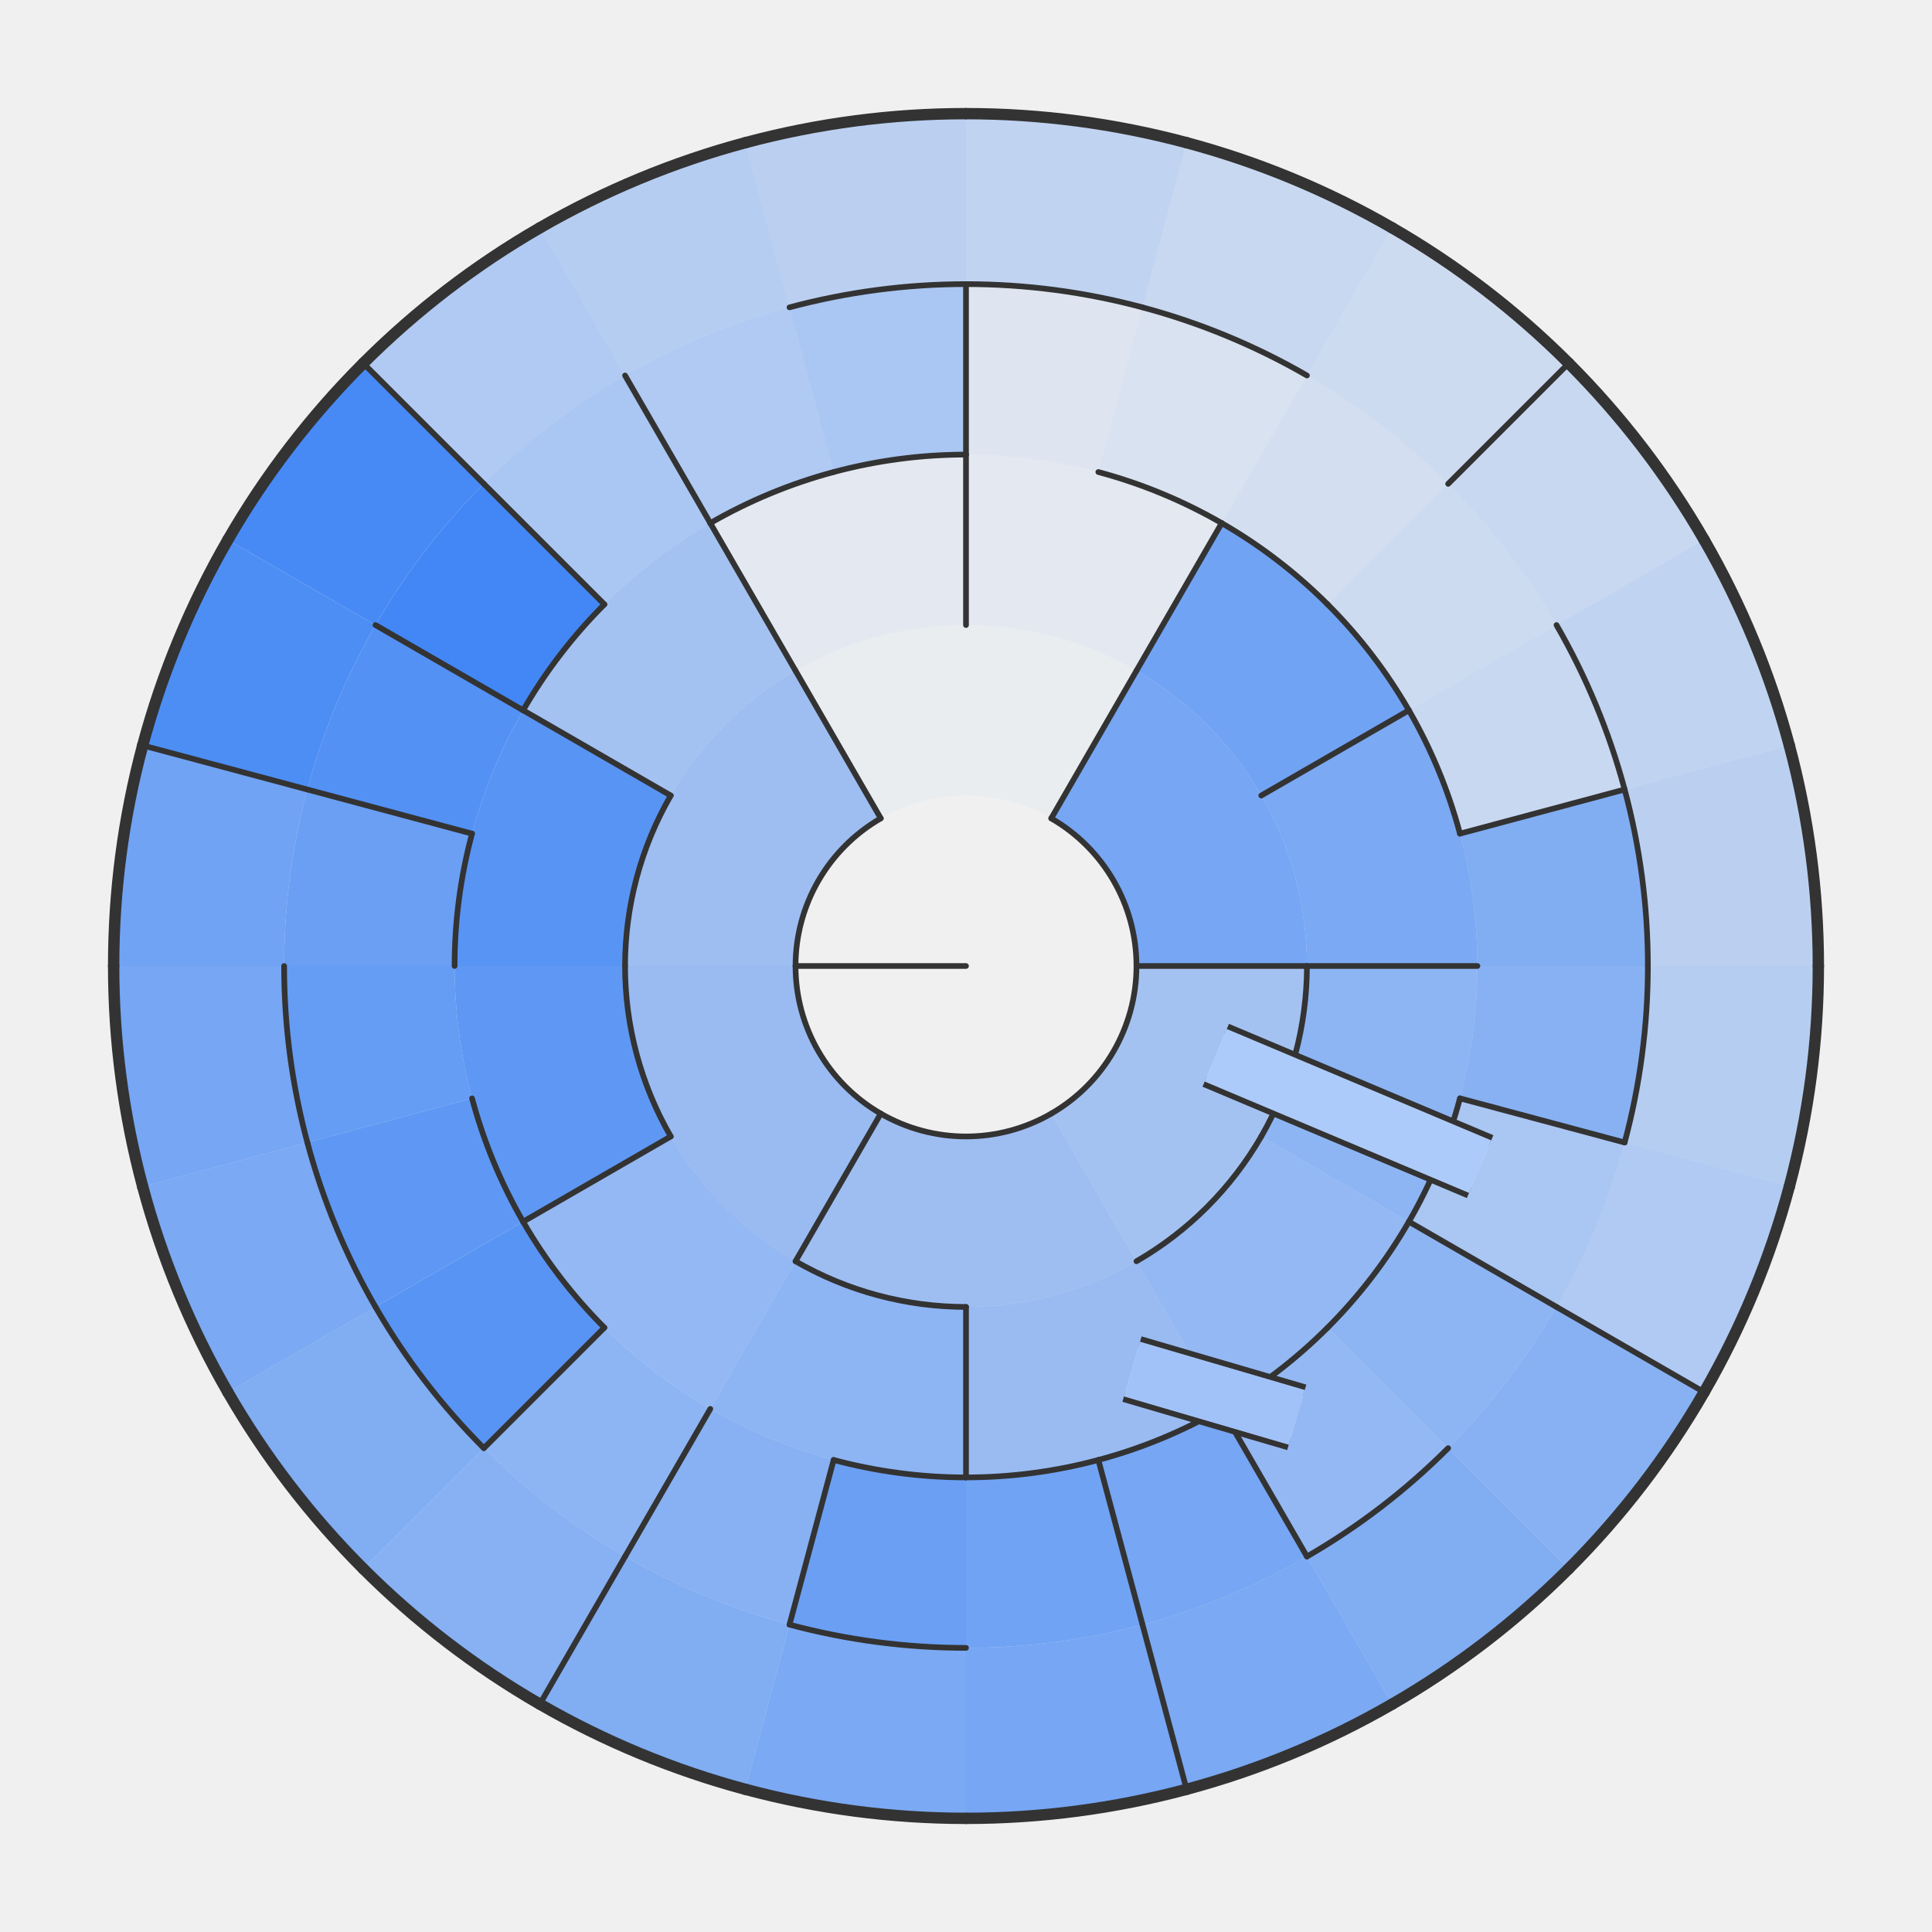
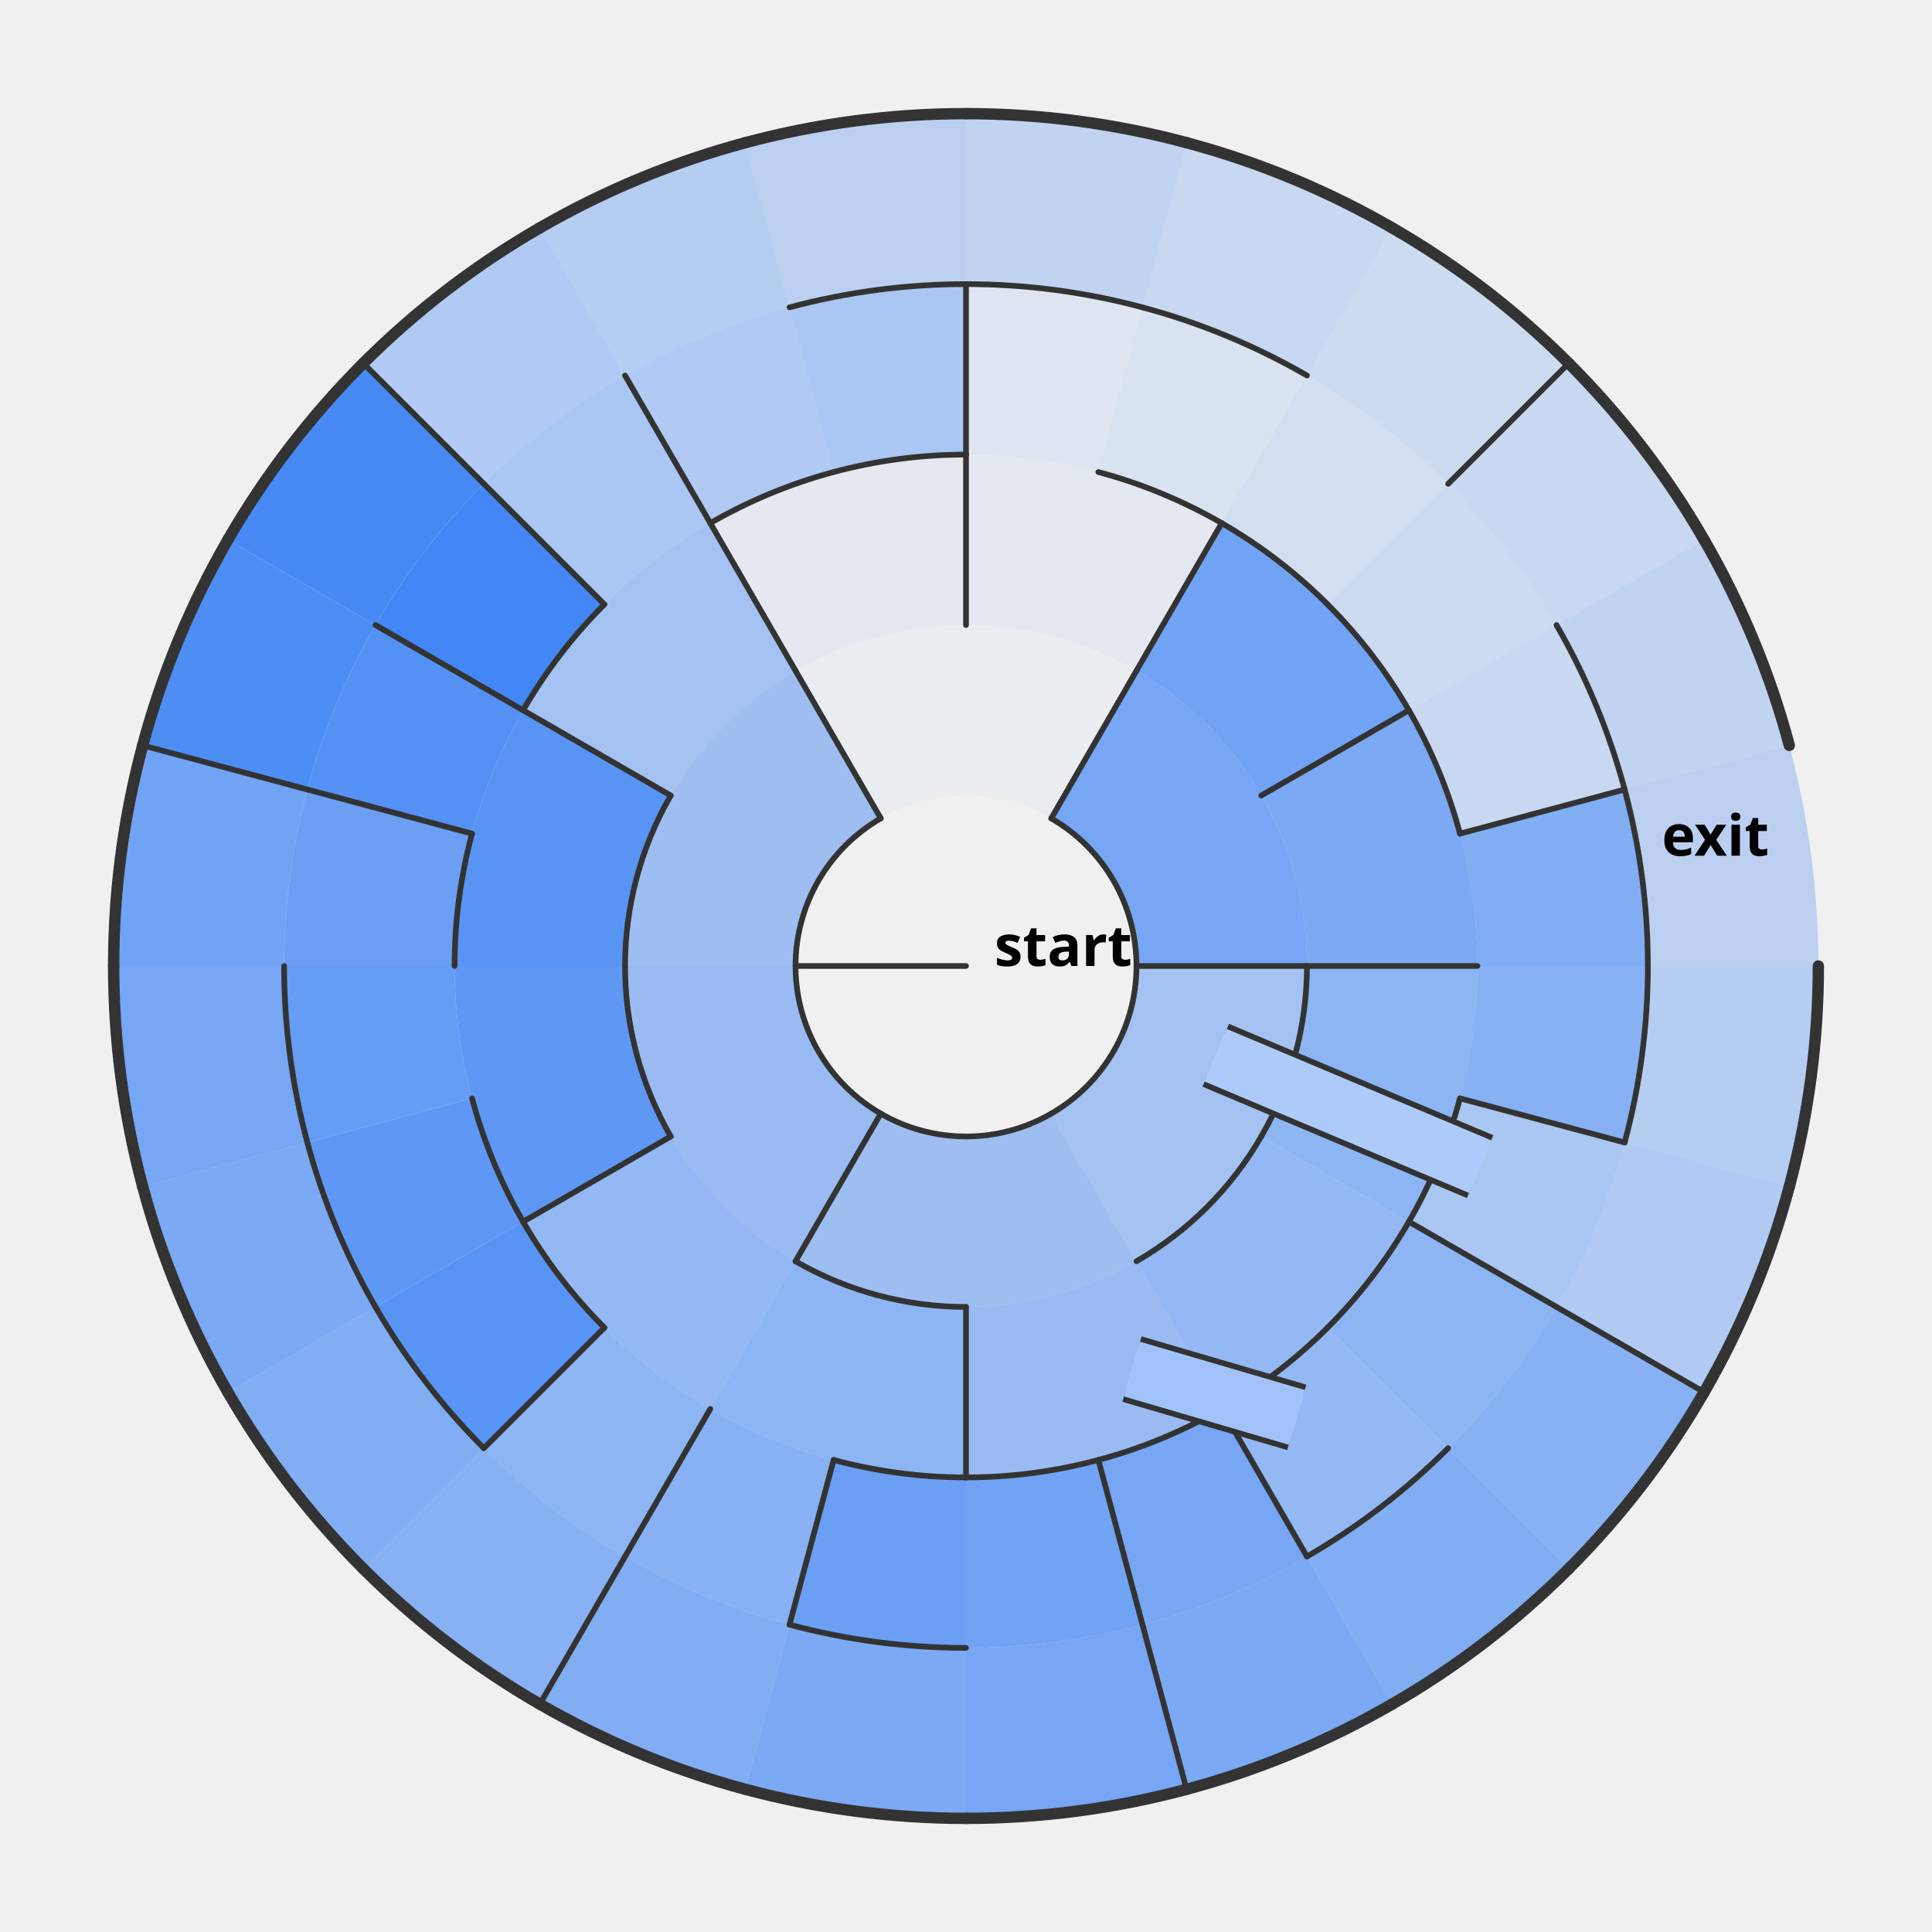
<svg xmlns="http://www.w3.org/2000/svg" xmlns:xlink="http://www.w3.org/1999/xlink" width="340" height="340" version="1.1">
  <defs>
    <style>
                    .nwc {
                        stroke: #333;
                        fill: transparent;
                        stroke-width: 1;
                        stroke-linecap: round;
                        stroke-linejoin: round;
                    }
                    .bwc {
                        stroke: #333;
                        fill: transparent;
                        stroke-width: 2;
                        stroke-linecap: round;
                        stroke-linejoin: round;
                    }
                    .nwibc {
                        fill: transparent;
                        stroke: #333;
                        stroke-width: 10;
                        stroke-linecap: round;
                        stroke-linejoin: round;
                    }
                    .nwifc {
                        stroke: white;
                        stroke-width: 8;
                        stroke-linecap: round;
                        stroke-linejoin: round;
                    }
                    .bwibc {
                        stroke: #333;
                        fill: transparent;
                        stroke-width: 10;
                        stroke-linecap: round;
                        stroke-linejoin: round;
                    }
                    .bwifc {
                        stroke: white;
                        fill: transparent;
                        stroke-width: 4;
                        stroke-linecap: round;
                        stroke-linejoin: round;
                    }
                    .nwbc {
                        stroke: #333;
                        fill: transparent;
                        stroke-width: 2;
                        //stroke-linecap: round;
                        //stroke-linejoin: round;
                    }
                    .pc {
                        stroke: transparent;
                        stroke-width: 0;
                        fill: purple;
                        fill-opacity: 0.4;
                    }
                    .pac {
                        stroke: transparent;
                        stroke-width: 0;
                        fill: purple;
                        fill-opacity: 0.0;
                    }
                    .lc {
                        stroke: transparent;
                        stroke-width: 0;
                        fill: #70361f;
                        fill-opacity: 0.2;
                    }
                    .cdc {
                        stroke: transparent;
                        stroke-width: 0;
                        fill: #4287f5;
                    }
                    .cc {
                        stroke: transparent;
                        stroke-width: 0;
                        fill: white;
                    }
                </style>
  </defs>
  <rect width="100%" height="100%" fill="transparent" />
  <path d="M 170 170 L 200 170 A 30 30, 0, 0, 1, 140 170 L 170 170 A 0 0, 0, 0, 0, 170 170" class="cdc" fill-opacity="0" />
  <path d="M 170 170 L 140 170 A 30 30, 0, 0, 1, 200 170 L 170 170 A 0 0, 0, 0, 0, 170 170" class="cdc" fill-opacity="0" />
  <path d="M 155 144.02 L 140 118.04 A 60 60, 0, 0, 1, 200 118.04 L 185 144.02 A 30 30, 0, 0, 0, 155 144.02" class="cdc" fill-opacity="0.03" />
  <path d="M 140 118.04 L 125 92.06 A 90 90, 0, 0, 1, 170 80 L 170 110 A 60 60, 0, 0, 0, 140 118.04" class="cdc" fill-opacity="0.07" />
  <path d="M 170 110 L 170 80 A 90 90, 0, 0, 1, 215 92.06 L 200 118.04 A 60 60, 0, 0, 0, 170 110" class="cdc" fill-opacity="0.07" />
  <path d="M 170 80 L 170 50 A 120 120, 0, 0, 1, 201.06 54.09 L 193.29 83.07 A 90 90, 0, 0, 0, 170 80" class="cdc" fill-opacity="0.1" />
  <path d="M 193.29 83.07 L 201.06 54.09 A 120 120, 0, 0, 1, 230 66.08 L 215 92.06 A 90 90, 0, 0, 0, 193.29 83.07" class="cdc" fill-opacity="0.13" />
  <path d="M 215 92.06 L 230 66.08 A 120 120, 0, 0, 1, 254.85 85.15 L 233.64 106.36 A 90 90, 0, 0, 0, 215 92.06" class="cdc" fill-opacity="0.17" />
  <path d="M 233.64 106.36 L 254.85 85.15 A 120 120, 0, 0, 1, 273.92 110 L 247.94 125 A 90 90, 0, 0, 0, 233.64 106.36" class="cdc" fill-opacity="0.2" />
  <path d="M 230 66.08 L 245 40.1 A 150 150, 0, 0, 1, 276.07 63.93 L 254.85 85.15 A 120 120, 0, 0, 0, 230 66.08" class="cdc" fill-opacity="0.2" />
  <path d="M 247.94 125 L 273.92 110 A 120 120, 0, 0, 1, 285.91 138.94 L 256.93 146.71 A 90 90, 0, 0, 0, 247.94 125" class="cdc" fill-opacity="0.23" />
  <path d="M 254.85 85.15 L 276.07 63.93 A 150 150, 0, 0, 1, 299.9 95 L 273.92 110 A 120 120, 0, 0, 0, 254.85 85.15" class="cdc" fill-opacity="0.23" />
  <path d="M 201.06 54.09 L 208.82 25.11 A 150 150, 0, 0, 1, 245 40.1 L 230 66.08 A 120 120, 0, 0, 0, 201.06 54.09" class="cdc" fill-opacity="0.23" />
  <path d="M 273.92 110 L 299.9 95 A 150 150, 0, 0, 1, 314.89 131.18 L 285.91 138.94 A 120 120, 0, 0, 0, 273.92 110" class="cdc" fill-opacity="0.27" />
  <path d="M 170 50 L 170 20 A 150 150, 0, 0, 1, 208.82 25.11 L 201.06 54.09 A 120 120, 0, 0, 0, 170 50" class="cdc" fill-opacity="0.27" />
  <path d="M 285.91 138.94 L 314.89 131.18 A 150 150, 0, 0, 1, 320 170 L 290 170 A 120 120, 0, 0, 0, 285.91 138.94" class="cdc" fill-opacity="0.3" />
  <path d="M 138.94 54.09 L 131.18 25.11 A 150 150, 0, 0, 1, 170 20 L 170 50 A 120 120, 0, 0, 0, 138.94 54.09" class="cdc" fill-opacity="0.3" />
  <path d="M 290 170 L 320 170 A 150 150, 0, 0, 1, 314.89 208.82 L 285.91 201.06 A 120 120, 0, 0, 0, 290 170" class="cdc" fill-opacity="0.33" />
  <path d="M 110 66.08 L 95 40.1 A 150 150, 0, 0, 1, 131.18 25.11 L 138.94 54.09 A 120 120, 0, 0, 0, 110 66.08" class="cdc" fill-opacity="0.33" />
  <path d="M 285.91 201.06 L 314.89 208.82 A 150 150, 0, 0, 1, 299.9 245 L 273.92 230 A 120 120, 0, 0, 0, 285.91 201.06" class="cdc" fill-opacity="0.37" />
  <path d="M 85.15 85.15 L 63.93 63.93 A 150 150, 0, 0, 1, 95 40.1 L 110 66.08 A 120 120, 0, 0, 0, 85.15 85.15" class="cdc" fill-opacity="0.37" />
  <path d="M 125 92.06 L 110 66.08 A 120 120, 0, 0, 1, 138.94 54.09 L 146.71 83.07 A 90 90, 0, 0, 0, 125 92.06" class="cdc" fill-opacity="0.37" />
  <path d="M 256.93 193.29 L 285.91 201.06 A 120 120, 0, 0, 1, 273.92 230 L 247.94 215 A 90 90, 0, 0, 0, 256.93 193.29" class="cdc" fill-opacity="0.4" />
  <path d="M 106.36 106.36 L 85.15 85.15 A 120 120, 0, 0, 1, 110 66.08 L 125 92.06 A 90 90, 0, 0, 0, 106.36 106.36" class="cdc" fill-opacity="0.4" />
  <path d="M 146.71 83.07 L 138.94 54.09 A 120 120, 0, 0, 1, 170 50 L 170 80 A 90 90, 0, 0, 0, 146.71 83.07" class="cdc" fill-opacity="0.4" />
  <path d="M 200 170 L 230 170 A 60 60, 0, 0, 1, 200 221.96 L 185 195.98 A 30 30, 0, 0, 0, 200 170" class="cdc" fill-opacity="0.43" />
  <path d="M 118.04 140 L 92.06 125 A 90 90, 0, 0, 1, 125 92.06 L 140 118.04 A 60 60, 0, 0, 0, 118.04 140" class="cdc" fill-opacity="0.43" />
  <path d="M 185 195.98 L 200 221.96 A 60 60, 0, 0, 1, 140 221.96 L 155 195.98 A 30 30, 0, 0, 0, 185 195.98" class="cdc" fill-opacity="0.47" />
  <path d="M 140 170 L 110 170 A 60 60, 0, 0, 1, 140 118.04 L 155 144.02 A 30 30, 0, 0, 0, 140 170" class="cdc" fill-opacity="0.47" />
  <path d="M 200 221.96 L 215 247.94 A 90 90, 0, 0, 1, 170 260 L 170 230 A 60 60, 0, 0, 0, 200 221.96" class="cdc" fill-opacity="0.5" />
  <path d="M 155 195.98 L 140 221.96 A 60 60, 0, 0, 1, 110 170 L 140 170 A 30 30, 0, 0, 0, 155 195.98" class="cdc" fill-opacity="0.5" />
  <path d="M 233.64 233.64 L 254.85 254.85 A 120 120, 0, 0, 1, 230 273.92 L 215 247.94 A 90 90, 0, 0, 0, 233.64 233.64" class="cdc" fill-opacity="0.53" />
  <path d="M 221.96 200 L 247.94 215 A 90 90, 0, 0, 1, 215 247.94 L 200 221.96 A 60 60, 0, 0, 0, 221.96 200" class="cdc" fill-opacity="0.53" />
  <path d="M 140 221.96 L 125 247.94 A 90 90, 0, 0, 1, 92.06 215 L 118.04 200 A 60 60, 0, 0, 0, 140 221.96" class="cdc" fill-opacity="0.53" />
  <path d="M 247.94 215 L 273.92 230 A 120 120, 0, 0, 1, 254.85 254.85 L 233.64 233.64 A 90 90, 0, 0, 0, 247.94 215" class="cdc" fill-opacity="0.57" />
  <path d="M 230 170 L 260 170 A 90 90, 0, 0, 1, 247.94 215 L 221.96 200 A 60 60, 0, 0, 0, 230 170" class="cdc" fill-opacity="0.57" />
  <path d="M 170 230 L 170 260 A 90 90, 0, 0, 1, 125 247.94 L 140 221.96 A 60 60, 0, 0, 0, 170 230" class="cdc" fill-opacity="0.57" />
  <path d="M 125 247.94 L 110 273.92 A 120 120, 0, 0, 1, 85.15 254.85 L 106.36 233.64 A 90 90, 0, 0, 0, 125 247.94" class="cdc" fill-opacity="0.57" />
  <path d="M 273.92 230 L 299.9 245 A 150 150, 0, 0, 1, 276.07 276.07 L 254.85 254.85 A 120 120, 0, 0, 0, 273.92 230" class="cdc" fill-opacity="0.6" />
  <path d="M 260 170 L 290 170 A 120 120, 0, 0, 1, 285.91 201.06 L 256.93 193.29 A 90 90, 0, 0, 0, 260 170" class="cdc" fill-opacity="0.6" />
  <path d="M 146.71 256.93 L 138.94 285.91 A 120 120, 0, 0, 1, 110 273.92 L 125 247.94 A 90 90, 0, 0, 0, 146.71 256.93" class="cdc" fill-opacity="0.6" />
  <path d="M 110 273.92 L 95 299.9 A 150 150, 0, 0, 1, 63.93 276.07 L 85.15 254.85 A 120 120, 0, 0, 0, 110 273.92" class="cdc" fill-opacity="0.6" />
  <path d="M 254.85 254.85 L 276.07 276.07 A 150 150, 0, 0, 1, 245 299.9 L 230 273.92 A 120 120, 0, 0, 0, 254.85 254.85" class="cdc" fill-opacity="0.63" />
  <path d="M 256.93 146.71 L 285.91 138.94 A 120 120, 0, 0, 1, 290 170 L 260 170 A 90 90, 0, 0, 0, 256.93 146.71" class="cdc" fill-opacity="0.63" />
  <path d="M 138.94 285.91 L 131.18 314.89 A 150 150, 0, 0, 1, 95 299.9 L 110 273.92 A 120 120, 0, 0, 0, 138.94 285.91" class="cdc" fill-opacity="0.63" />
  <path d="M 85.15 254.85 L 63.93 276.07 A 150 150, 0, 0, 1, 40.1 245 L 66.08 230 A 120 120, 0, 0, 0, 85.15 254.85" class="cdc" fill-opacity="0.63" />
  <path d="M 230 273.92 L 245 299.9 A 150 150, 0, 0, 1, 208.82 314.89 L 201.06 285.91 A 120 120, 0, 0, 0, 230 273.92" class="cdc" fill-opacity="0.67" />
  <path d="M 221.96 140 L 247.94 125 A 90 90, 0, 0, 1, 260 170 L 230 170 A 60 60, 0, 0, 0, 221.96 140" class="cdc" fill-opacity="0.67" />
  <path d="M 170 290 L 170 320 A 150 150, 0, 0, 1, 131.18 314.89 L 138.94 285.91 A 120 120, 0, 0, 0, 170 290" class="cdc" fill-opacity="0.67" />
  <path d="M 66.08 230 L 40.1 245 A 150 150, 0, 0, 1, 25.11 208.82 L 54.09 201.06 A 120 120, 0, 0, 0, 66.08 230" class="cdc" fill-opacity="0.67" />
  <path d="M 215 247.94 L 230 273.92 A 120 120, 0, 0, 1, 201.06 285.91 L 193.29 256.93 A 90 90, 0, 0, 0, 215 247.94" class="cdc" fill-opacity="0.7" />
  <path d="M 185 144.02 L 200 118.04 A 60 60, 0, 0, 1, 230 170 L 200 170 A 30 30, 0, 0, 0, 185 144.02" class="cdc" fill-opacity="0.7" />
  <path d="M 201.06 285.91 L 208.82 314.89 A 150 150, 0, 0, 1, 170 320 L 170 290 A 120 120, 0, 0, 0, 201.06 285.91" class="cdc" fill-opacity="0.7" />
  <path d="M 54.09 201.06 L 25.11 208.82 A 150 150, 0, 0, 1, 20 170 L 50 170 A 120 120, 0, 0, 0, 54.09 201.06" class="cdc" fill-opacity="0.7" />
  <path d="M 200 118.04 L 215 92.06 A 90 90, 0, 0, 1, 247.94 125 L 221.96 140 A 60 60, 0, 0, 0, 200 118.04" class="cdc" fill-opacity="0.73" />
  <path d="M 193.29 256.93 L 201.06 285.91 A 120 120, 0, 0, 1, 170 290 L 170 260 A 90 90, 0, 0, 0, 193.29 256.93" class="cdc" fill-opacity="0.73" />
  <path d="M 50 170 L 20 170 A 150 150, 0, 0, 1, 25.11 131.18 L 54.09 138.94 A 120 120, 0, 0, 0, 50 170" class="cdc" fill-opacity="0.73" />
  <path d="M 170 260 L 170 290 A 120 120, 0, 0, 1, 138.94 285.91 L 146.71 256.93 A 90 90, 0, 0, 0, 170 260" class="cdc" fill-opacity="0.77" />
  <path d="M 80 170 L 50 170 A 120 120, 0, 0, 1, 54.09 138.94 L 83.07 146.71 A 90 90, 0, 0, 0, 80 170" class="cdc" fill-opacity="0.77" />
  <path d="M 83.07 193.29 L 54.09 201.06 A 120 120, 0, 0, 1, 50 170 L 80 170 A 90 90, 0, 0, 0, 83.07 193.29" class="cdc" fill-opacity="0.8" />
  <path d="M 92.06 215 L 66.08 230 A 120 120, 0, 0, 1, 54.09 201.06 L 83.07 193.29 A 90 90, 0, 0, 0, 92.06 215" class="cdc" fill-opacity="0.83" />
  <path d="M 118.04 200 L 92.06 215 A 90 90, 0, 0, 1, 80 170 L 110 170 A 60 60, 0, 0, 0, 118.04 200" class="cdc" fill-opacity="0.83" />
  <path d="M 106.36 233.64 L 85.15 254.85 A 120 120, 0, 0, 1, 66.08 230 L 92.06 215 A 90 90, 0, 0, 0, 106.36 233.64" class="cdc" fill-opacity="0.87" />
  <path d="M 110 170 L 80 170 A 90 90, 0, 0, 1, 92.06 125 L 118.04 140 A 60 60, 0, 0, 0, 110 170" class="cdc" fill-opacity="0.87" />
  <path d="M 83.07 146.71 L 54.09 138.94 A 120 120, 0, 0, 1, 66.08 110 L 92.06 125 A 90 90, 0, 0, 0, 83.07 146.71" class="cdc" fill-opacity="0.9" />
  <path d="M 54.09 138.94 L 25.11 131.18 A 150 150, 0, 0, 1, 40.1 95 L 66.08 110 A 120 120, 0, 0, 0, 54.09 138.94" class="cdc" fill-opacity="0.93" />
  <path d="M 66.08 110 L 40.1 95 A 150 150, 0, 0, 1, 63.93 63.93 L 85.15 85.15 A 120 120, 0, 0, 0, 66.08 110" class="cdc" fill-opacity="0.97" />
  <path d="M 92.06 125 L 66.08 110 A 120 120, 0, 0, 1, 85.15 85.15 L 106.36 106.36 A 90 90, 0, 0, 0, 92.06 125" class="cdc" fill-opacity="1" />
  <path d="M 170 170 L 140 170" class="nwc" />
  <path d="M 200 170 A 30 30, 0, 0, 1, 185 195.98" class="nwc" />
  <path d="M 200 170 L 230 170" class="nwc" />
  <path d="M 185 195.98 A 30 30, 0, 0, 1, 155 195.98" class="nwc" />
  <path d="M 155 195.98 A 30 30, 0, 0, 1, 140 170" class="nwc" />
  <path d="M 155 195.98 L 140 221.96" class="nwc" />
  <path d="M 140 170 A 30 30, 0, 0, 1, 155 144.02" class="nwc" />
  <path d="M 155 144.02 L 140 118.04" class="nwc" />
  <path d="M 185 144.02 A 30 30, 0, 0, 1, 200 170" class="nwc" />
  <path d="M 185 144.02 L 200 118.04" class="nwc" />
  <path d="M 230 170 A 60 60, 0, 0, 1, 221.96 200" class="nwc" />
  <path d="M 230 170 L 260 170" class="nwc" />
  <path d="M 221.96 200 A 60 60, 0, 0, 1, 200 221.96" class="nwc" />
  <path d="M 170 230 A 60 60, 0, 0, 1, 140 221.96" class="nwc" />
  <path d="M 170 230 L 170 260" class="nwc" />
  <path d="M 118.04 200 A 60 60, 0, 0, 1, 110 170" class="nwc" />
  <path d="M 118.04 200 L 92.06 215" class="nwc" />
  <path d="M 110 170 A 60 60, 0, 0, 1, 118.04 140" class="nwc" />
  <path d="M 118.04 140 L 92.06 125" class="nwc" />
  <path d="M 140 118.04 L 125 92.06" class="nwc" />
  <path d="M 170 110 L 170 80" class="nwc" />
  <path d="M 200 118.04 L 215 92.06" class="nwc" />
  <path d="M 221.96 140 L 247.94 125" class="nwc" />
  <path d="M 256.93 193.29 A 90 90, 0, 0, 1, 247.94 215" class="nwc" />
  <path d="M 256.93 193.29 L 285.91 201.06" class="nwc" />
  <path d="M 247.94 215 A 90 90, 0, 0, 1, 233.64 233.64" class="nwc" />
  <path d="M 247.94 215 L 273.92 230" class="nwc" />
  <path d="M 233.64 233.64 A 90 90, 0, 0, 1, 215 247.94" class="nwc" />
  <path d="M 215 247.94 A 90 90, 0, 0, 1, 193.29 256.93" class="nwc" />
  <path d="M 215 247.94 L 230 273.92" class="nwc" />
  <path d="M 193.29 256.93 A 90 90, 0, 0, 1, 170 260" class="nwc" />
  <path d="M 193.29 256.93 L 201.06 285.91" class="nwc" />
  <path d="M 170 260 A 90 90, 0, 0, 1, 146.71 256.93" class="nwc" />
  <path d="M 146.71 256.93 L 138.94 285.91" class="nwc" />
  <path d="M 125 247.94 L 110 273.92" class="nwc" />
  <path d="M 106.36 233.64 A 90 90, 0, 0, 1, 92.06 215" class="nwc" />
  <path d="M 106.36 233.64 L 85.15 254.85" class="nwc" />
  <path d="M 92.06 215 A 90 90, 0, 0, 1, 83.07 193.29" class="nwc" />
  <path d="M 80 170 A 90 90, 0, 0, 1, 83.07 146.71" class="nwc" />
  <path d="M 83.07 146.71 L 54.09 138.94" class="nwc" />
  <path d="M 92.06 125 A 90 90, 0, 0, 1, 106.36 106.36" class="nwc" />
  <path d="M 92.06 125 L 66.08 110" class="nwc" />
  <path d="M 106.36 106.36 L 85.15 85.15" class="nwc" />
  <path d="M 125 92.06 A 90 90, 0, 0, 1, 146.71 83.07" class="nwc" />
  <path d="M 125 92.06 L 110 66.08" class="nwc" />
  <path d="M 146.71 83.07 A 90 90, 0, 0, 1, 170 80" class="nwc" />
  <path d="M 170 80 L 170 50" class="nwc" />
  <path d="M 193.29 83.07 A 90 90, 0, 0, 1, 215 92.06" class="nwc" />
  <path d="M 215 92.06 A 90 90, 0, 0, 1, 233.64 106.36" class="nwc" />
  <path d="M 233.64 106.36 A 90 90, 0, 0, 1, 247.94 125" class="nwc" />
  <path d="M 247.94 125 A 90 90, 0, 0, 1, 256.93 146.71" class="nwc" />
  <path d="M 256.93 146.71 L 285.91 138.94" class="nwc" />
  <path d="M 290 170 A 120 120, 0, 0, 1, 285.91 201.06" class="nwc" />
  <path d="M 320 170 A 150 150, 0, 0, 1, 314.89 208.82" class="bwc" />
  <path d="M 314.89 208.82 A 150 150, 0, 0, 1, 299.9 245" class="bwc" />
  <path d="M 273.92 230 L 299.9 245" class="nwc" />
  <path d="M 299.9 245 A 150 150, 0, 0, 1, 276.07 276.07" class="bwc" />
  <path d="M 254.85 254.85 A 120 120, 0, 0, 1, 230 273.92" class="nwc" />
  <path d="M 276.07 276.07 A 150 150, 0, 0, 1, 245 299.9" class="bwc" />
  <path d="M 245 299.9 A 150 150, 0, 0, 1, 208.82 314.89" class="bwc" />
  <path d="M 201.06 285.91 L 208.82 314.89" class="nwc" />
  <path d="M 208.82 314.89 A 150 150, 0, 0, 1, 170 320" class="bwc" />
  <path d="M 170 290 A 120 120, 0, 0, 1, 138.94 285.91" class="nwc" />
  <path d="M 170 320 A 150 150, 0, 0, 1, 131.18 314.89" class="bwc" />
  <path d="M 131.18 314.89 A 150 150, 0, 0, 1, 95 299.9" class="bwc" />
  <path d="M 110 273.92 L 95 299.9" class="nwc" />
  <path d="M 95 299.9 A 150 150, 0, 0, 1, 63.93 276.07" class="bwc" />
  <path d="M 85.15 254.85 A 120 120, 0, 0, 1, 66.08 230" class="nwc" />
  <path d="M 63.93 276.07 A 150 150, 0, 0, 1, 40.1 245" class="bwc" />
  <path d="M 66.08 230 A 120 120, 0, 0, 1, 54.09 201.06" class="nwc" />
  <path d="M 40.1 245 A 150 150, 0, 0, 1, 25.11 208.82" class="bwc" />
  <path d="M 54.09 201.06 A 120 120, 0, 0, 1, 50 170" class="nwc" />
  <path d="M 25.11 208.82 A 150 150, 0, 0, 1, 20 170" class="bwc" />
  <path d="M 20 170 A 150 150, 0, 0, 1, 25.11 131.18" class="bwc" />
  <path d="M 54.09 138.94 L 25.11 131.18" class="nwc" />
  <path d="M 25.11 131.18 A 150 150, 0, 0, 1, 40.1 95" class="bwc" />
  <path d="M 40.1 95 A 150 150, 0, 0, 1, 63.93 63.93" class="bwc" />
  <path d="M 85.15 85.15 L 63.93 63.93" class="nwc" />
  <path d="M 63.93 63.93 A 150 150, 0, 0, 1, 95 40.1" class="bwc" />
  <path d="M 95 40.1 A 150 150, 0, 0, 1, 131.18 25.11" class="bwc" />
  <path d="M 138.94 54.09 A 120 120, 0, 0, 1, 170 50" class="nwc" />
  <path d="M 131.18 25.11 A 150 150, 0, 0, 1, 170 20" class="bwc" />
  <path d="M 170 50 A 120 120, 0, 0, 1, 201.06 54.09" class="nwc" />
  <path d="M 170 20 A 150 150, 0, 0, 1, 208.82 25.11" class="bwc" />
  <path d="M 201.06 54.09 A 120 120, 0, 0, 1, 230 66.08" class="nwc" />
  <path d="M 208.82 25.11 A 150 150, 0, 0, 1, 245 40.1" class="bwc" />
  <path d="M 245 40.1 A 150 150, 0, 0, 1, 276.07 63.93" class="bwc" />
  <path d="M 254.85 85.15 L 276.07 63.93" class="nwc" />
  <path d="M 276.07 63.93 A 150 150, 0, 0, 1, 299.9 95" class="bwc" />
  <path d="M 273.92 110 A 120 120, 0, 0, 1, 285.91 138.94" class="nwc" />
  <path d="M 299.9 95 A 150 150, 0, 0, 1, 314.89 131.18" class="bwc" />
  <path d="M 285.91 138.94 A 120 120, 0, 0, 1, 290 170" class="nwc" />
-   <path d="M 314.89 131.18 A 150 150, 0, 0, 1, 320 170" class="bwc" />
  <path d="M 212.01 190.32 L 258.53 209.92" class="nwbc" />
  <path d="M 215.89 181.1 L 262.42 200.7" class="nwbc" />
  <path d="M 197.81 245.74 L 226.8 254.23" class="nwbc" />
  <path d="M 200.62 236.14 L 229.61 244.63" class="nwbc" />
  <path d="M 212.01 190.32 L 215.89 181.1 L 262.42 200.7 L 258.53 209.92 " class="cc" fill-opacity="1" />
  <path d="M 197.81 245.74 L 200.62 236.14 L 229.61 244.63 L 226.8 254.23 " class="cc" fill-opacity="1" />
  <path d="M 212.01 190.32 L 215.89 181.1 L 262.42 200.7 L 258.53 209.92 " class="cdc" fill-opacity="0.43" />
  <path d="M 197.81 245.74 L 200.62 236.14 L 229.61 244.63 L 226.8 254.23 " class="cdc" fill-opacity="0.5" />
  <path id="eip0" d="M 170 170 L 200 170 A 30 30, 0, 0, 1, 140 170 L 170 170 A 0 0, 0, 0, 0, 170 170" class="pac" />
  <animate id="aipeip0" xlink:href="#eip0" attributeName="fill-opacity" fill="freeze" from="0" to="0.4" dur="0.02s" />
  <path id="eip2" d="M 170 170 L 140 170 A 30 30, 0, 0, 1, 200 170 L 170 170 A 0 0, 0, 0, 0, 170 170" class="pac" />
  <animate id="aipeip2" xlink:href="#eip2" attributeName="fill-opacity" fill="freeze" from="0" to="0.4" dur="0.02s" begin="aipeip0.end" />
  <path id="eip4" d="M 155 144.02 L 140 118.04 A 60 60, 0, 0, 1, 200 118.04 L 185 144.02 A 30 30, 0, 0, 0, 155 144.02" class="pac" />
  <animate id="aipeip4" xlink:href="#eip4" attributeName="fill-opacity" fill="freeze" from="0" to="0.4" dur="0.02s" begin="aipeip2.end" />
  <path id="eip6" d="M 170 110 L 170 80 A 90 90, 0, 0, 1, 215 92.06 L 200 118.04 A 60 60, 0, 0, 0, 170 110" class="pac" />
  <animate id="aipeip6" xlink:href="#eip6" attributeName="fill-opacity" fill="freeze" from="0" to="0.4" dur="0.02s" begin="aipeip4.end" />
  <path id="eip8" d="M 170 80 L 170 50 A 120 120, 0, 0, 1, 201.06 54.09 L 193.29 83.07 A 90 90, 0, 0, 0, 170 80" class="pac" />
  <animate id="aipeip8" xlink:href="#eip8" attributeName="fill-opacity" fill="freeze" from="0" to="0.4" dur="0.02s" begin="aipeip6.end" />
  <path id="eip10" d="M 193.29 83.07 L 201.06 54.09 A 120 120, 0, 0, 1, 230 66.08 L 215 92.06 A 90 90, 0, 0, 0, 193.29 83.07" class="pac" />
  <animate id="aipeip10" xlink:href="#eip10" attributeName="fill-opacity" fill="freeze" from="0" to="0.4" dur="0.02s" begin="aipeip8.end" />
  <path id="eip12" d="M 215 92.06 L 230 66.08 A 120 120, 0, 0, 1, 254.85 85.15 L 233.64 106.36 A 90 90, 0, 0, 0, 215 92.06" class="pac" />
  <animate id="aipeip12" xlink:href="#eip12" attributeName="fill-opacity" fill="freeze" from="0" to="0.4" dur="0.02s" begin="aipeip10.end" />
  <path id="eip14" d="M 233.64 106.36 L 254.85 85.15 A 120 120, 0, 0, 1, 273.92 110 L 247.94 125 A 90 90, 0, 0, 0, 233.64 106.36" class="pac" />
  <animate id="aipeip14" xlink:href="#eip14" attributeName="fill-opacity" fill="freeze" from="0" to="0.4" dur="0.02s" begin="aipeip12.end" />
  <path id="eip16" d="M 254.85 85.15 L 276.07 63.93 A 150 150, 0, 0, 1, 299.9 95 L 273.92 110 A 120 120, 0, 0, 0, 254.85 85.15" class="pac" />
  <animate id="aipeip16" xlink:href="#eip16" attributeName="fill-opacity" fill="freeze" from="0" to="0.4" dur="0.02s" begin="aipeip14.end" />
  <path id="eip18" d="M 273.92 110 L 299.9 95 A 150 150, 0, 0, 1, 314.89 131.18 L 285.91 138.94 A 120 120, 0, 0, 0, 273.92 110" class="pac" />
  <animate id="aipeip18" xlink:href="#eip18" attributeName="fill-opacity" fill="freeze" from="0" to="0.4" dur="0.02s" begin="aipeip16.end" />
  <path id="eip20" d="M 285.91 138.94 L 314.89 131.18 A 150 150, 0, 0, 1, 320 170 L 290 170 A 120 120, 0, 0, 0, 285.91 138.94" class="pac" />
  <animate id="aipeip20" xlink:href="#eip20" attributeName="fill-opacity" fill="freeze" from="0" to="0.4" dur="0.02s" begin="aipeip18.end" />
+   <text x="175" y="170" style="font: bold 10px sans-serif;">start</text>
+   <text x="292.44" y="150.59" style="font: bold 10px sans-serif;">exit</text>
</svg>
